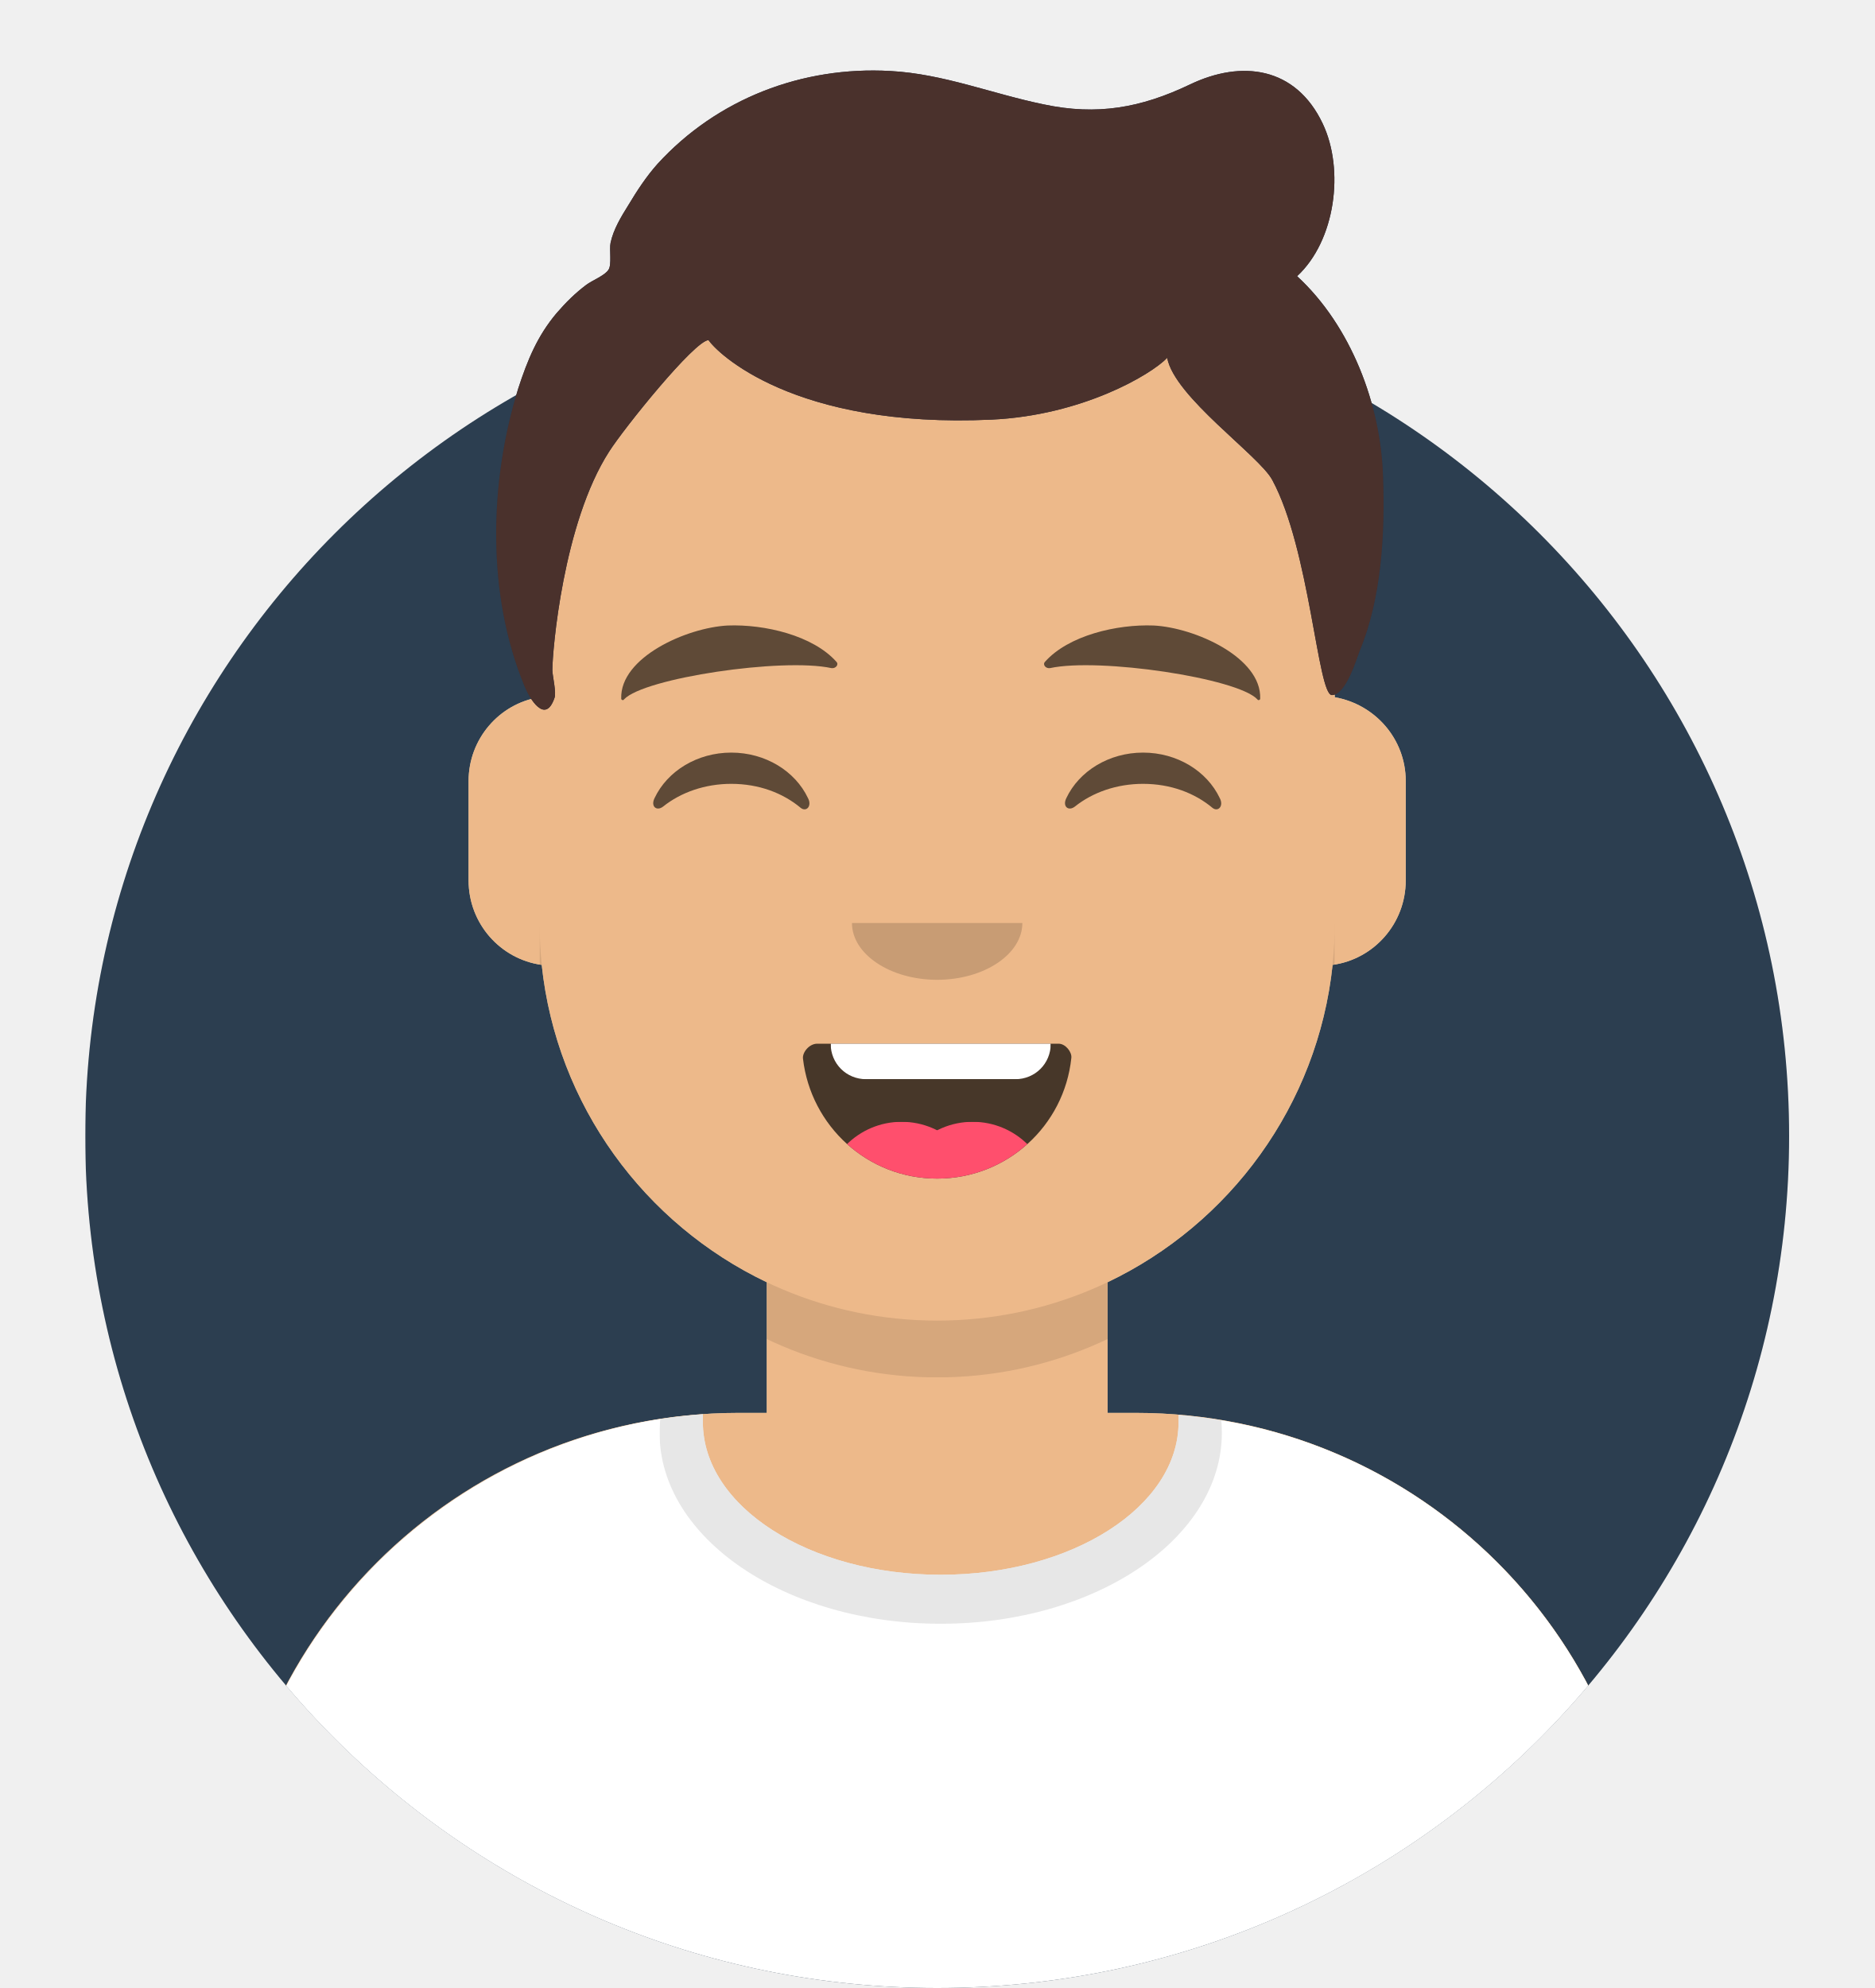
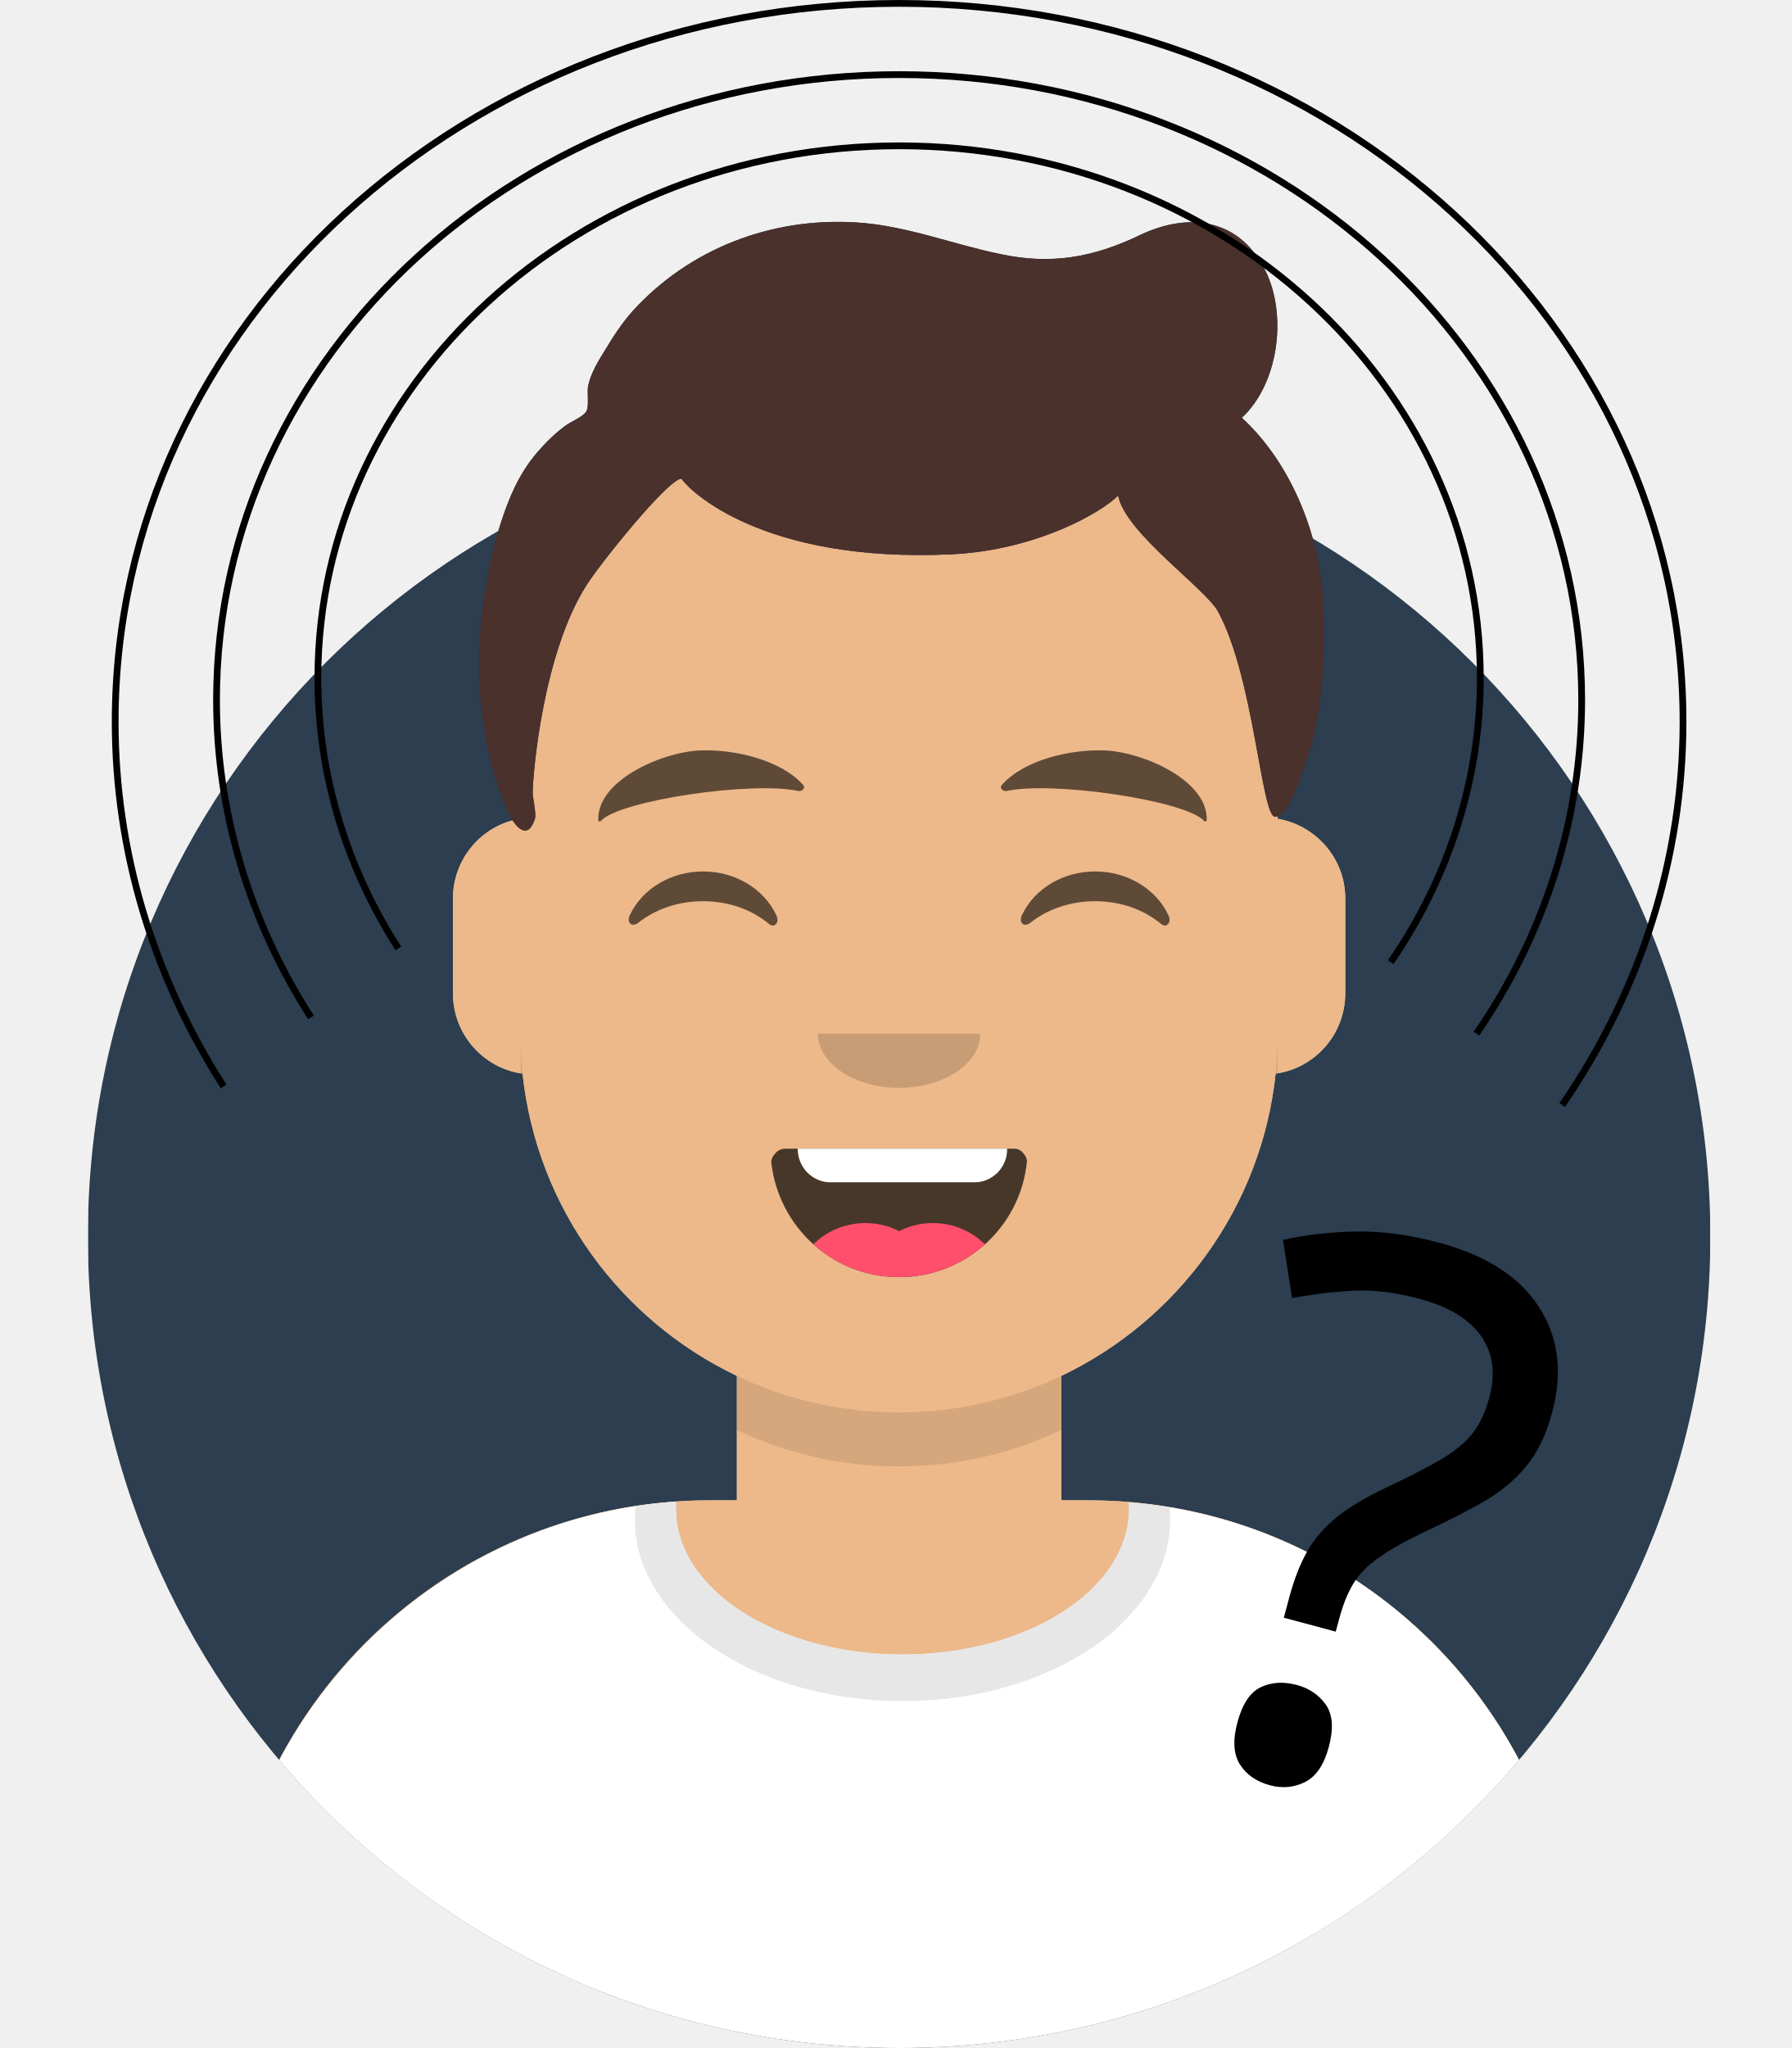
- <svg xmlns="http://www.w3.org/2000/svg" version="1.1" id="Layer_1" x="0px" y="0px" viewBox="0 0 264 280" style="enable-background:new 0 0 264 280;" xml:space="preserve">
-   <style type="text/css">
+ <svg xmlns="http://www.w3.org/2000/svg" version="1.1" id="Layer_1" x="0px" y="0px" viewBox="0 0 265 302.881" xml:space="preserve" width="265" height="302.881">
+   <defs id="defs181" />
+   <style type="text/css" id="style2">
	.st0{fill-rule:evenodd;clip-rule:evenodd;fill:#E6E6E6;}
	.st1{filter:url(#Adobe_OpacityMaskFilter);}
	.st2{fill-rule:evenodd;clip-rule:evenodd;fill:#FFFFFF;}
	.st3{mask:url(#mask-2_1_);}
	.st4{fill-rule:evenodd;clip-rule:evenodd;fill:#2C3E50;}
	.st5{filter:url(#Adobe_OpacityMaskFilter_1_);}
	.st6{mask:url(#mask-4_1_);}
	.st7{fill-rule:evenodd;clip-rule:evenodd;fill:#D0C6AC;}
	.st8{filter:url(#Adobe_OpacityMaskFilter_2_);}
	.st9{mask:url(#mask-6_1_);}
	.st10{fill-rule:evenodd;clip-rule:evenodd;fill:#EDB98A;}
	.st11{filter:url(#Adobe_OpacityMaskFilter_3_);}
	.st12{mask:url(#mask-6_2_);fill-rule:evenodd;clip-rule:evenodd;fill-opacity:0.1;}
	.st13{filter:url(#Adobe_OpacityMaskFilter_4_);}
	.st14{mask:url(#react-mask-952_1_);}
	.st15{filter:url(#Adobe_OpacityMaskFilter_5_);}
	.st16{opacity:0.6;mask:url(#react-mask-952_2_);}
	.st17{fill-rule:evenodd;clip-rule:evenodd;fill-opacity:0.16;}
	.st18{fill-rule:evenodd;clip-rule:evenodd;fill-opacity:0.7;}
	.st19{filter:url(#Adobe_OpacityMaskFilter_6_);}
	.st20{mask:url(#react-mask-934_1_);fill-rule:evenodd;clip-rule:evenodd;fill:#FFFFFF;}
	.st21{filter:url(#Adobe_OpacityMaskFilter_7_);}
	.st22{mask:url(#react-mask-934_2_);}
	.st23{fill-rule:evenodd;clip-rule:evenodd;fill:#FF4F6D;}
	.st24{fill-rule:evenodd;clip-rule:evenodd;fill-opacity:0.6;}
	.st25{filter:url(#Adobe_OpacityMaskFilter_8_);}
	.st26{mask:url(#react-mask-925_1_);}
	.st27{fill-rule:evenodd;clip-rule:evenodd;fill:#28354B;}
	.st28{filter:url(#Adobe_OpacityMaskFilter_9_);}
	.st29{mask:url(#react-mask-924_1_);}
	.st30{fill-rule:evenodd;clip-rule:evenodd;fill:#4A312C;}
</style>
-   <g>
-     <g transform="translate(-825, -1100)">
-       <g transform="translate(825, 1100)">
-         <g id="Circle" transform="translate(12, 40)">
+   <g id="g176" transform="translate(1,22.88142)">
+     <g transform="translate(-825,-1100)" id="g174">
+       <g transform="translate(825,1100)" id="g172">
+         <g id="Circle" transform="translate(12,40)">
          <g id="Circle-Background">
-             <circle class="st0" cx="120" cy="120" r="120" />
-           </g>
-           <defs>
+             <circle class="st0" cx="120" cy="120" r="120" id="circle6" />
+           </g>
+           <defs id="defs12">
            <filter id="Adobe_OpacityMaskFilter" filterUnits="userSpaceOnUse" x="0" y="0" width="240" height="240">
-               <feColorMatrix type="matrix" values="1 0 0 0 0  0 1 0 0 0  0 0 1 0 0  0 0 0 1 0" />
+               <feColorMatrix type="matrix" values="1 0 0 0 0  0 1 0 0 0  0 0 1 0 0  0 0 0 1 0" id="feColorMatrix9" />
            </filter>
          </defs>
          <mask maskUnits="userSpaceOnUse" x="0" y="0" width="240" height="240" id="mask-2_1_">
-             <g class="st1">
+             <g class="st1" id="g15">
              <circle id="path-1_1_" class="st2" cx="120" cy="120" r="120" />
            </g>
          </mask>
-           <g class="st3">
-             <rect class="st4" width="240" height="240" />
+           <g class="st3" mask="url(#mask-2_1_)" id="g20">
+             <rect class="st4" width="240" height="240" id="rect18" x="0" y="0" />
          </g>
        </g>
        <g id="Mask">
			</g>
-         <defs>
+         <defs id="defs27">
          <filter id="Adobe_OpacityMaskFilter_1_" filterUnits="userSpaceOnUse" x="-1" y="0" width="265" height="280">
-             <feColorMatrix type="matrix" values="1 0 0 0 0  0 1 0 0 0  0 0 1 0 0  0 0 0 1 0" />
+             <feColorMatrix type="matrix" values="1 0 0 0 0  0 1 0 0 0  0 0 1 0 0  0 0 0 1 0" id="feColorMatrix24" />
          </filter>
        </defs>
        <mask maskUnits="userSpaceOnUse" x="-1" y="0" width="265" height="280" id="mask-4_1_">
-           <g class="st5">
-             <path id="path-3_1_" class="st2" d="M12,160c0,66.3,53.7,120,120,120s120-53.7,120-120h12V0H0v160H12z" />
+           <g class="st5" id="g30">
+             <path id="path-3_1_" class="st2" d="m 12,160 c 0,66.3 53.7,120 120,120 66.3,0 120,-53.7 120,-120 h 12 V 0 H 0 v 160 z" />
          </g>
        </mask>
-         <g id="Avataaar" class="st6">
-           <g id="Body" transform="translate(32, 36)">
-             <g>
-               <path class="st7" d="M124,144.6V163h4l0,0c39.8,0,72,32.2,72,72v9H0v-9c0-39.8,32.2-72,72-72l0,0h4v-18.4        c-17.2-8.2-29.6-24.9-31.7-44.7C38.5,99.1,34,94.1,34,88V74c0-5.9,4.3-10.9,10-11.8V56l0,0c0-30.9,25.1-56,56-56l0,0l0,0        c30.9,0,56,25.1,56,56v6.2c5.7,1,10,5.9,10,11.8v14c0,6.1-4.5,11.1-10.3,11.9C153.6,119.7,141.2,136.4,124,144.6z" />
-             </g>
-             <defs>
+         <g id="Avataaar" class="st6" mask="url(#mask-4_1_)">
+           <g id="Body" transform="translate(32,36)">
+             <g id="g35">
+               <path class="st7" d="M 124,144.6 V 163 h 4 v 0 c 39.8,0 72,32.2 72,72 v 9 H 0 v -9 c 0,-39.8 32.2,-72 72,-72 v 0 h 4 V 144.6 C 58.8,136.4 46.4,119.7 44.3,99.9 38.5,99.1 34,94.1 34,88 V 74 C 34,68.1 38.3,63.1 44,62.2 V 56 56 C 44,25.1 69.1,0 100,0 v 0 0 c 30.9,0 56,25.1 56,56 v 6.2 c 5.7,1 10,5.9 10,11.8 v 14 c 0,6.1 -4.5,11.1 -10.3,11.9 -2.1,19.8 -14.5,36.5 -31.7,44.7 z" id="path33" />
+             </g>
+             <defs id="defs40">
              <filter id="Adobe_OpacityMaskFilter_2_" filterUnits="userSpaceOnUse" x="-32" y="0" width="264" height="244">
-                 <feColorMatrix type="matrix" values="1 0 0 0 0  0 1 0 0 0  0 0 1 0 0  0 0 0 1 0" />
+                 <feColorMatrix type="matrix" values="1 0 0 0 0  0 1 0 0 0  0 0 1 0 0  0 0 0 1 0" id="feColorMatrix37" />
              </filter>
            </defs>
            <mask maskUnits="userSpaceOnUse" x="-32" y="0" width="264" height="244" id="mask-6_1_">
-               <g class="st8">
-                 <path id="path-5_1_" class="st2" d="M124,144.6V163h4l0,0c39.8,0,72,32.2,72,72v9H0v-9c0-39.8,32.2-72,72-72l0,0h4v-18.4         c-17.2-8.2-29.6-24.9-31.7-44.7C38.5,99.1,34,94.1,34,88V74c0-5.9,4.3-10.9,10-11.8V56l0,0c0-30.9,25.1-56,56-56l0,0l0,0         c30.9,0,56,25.1,56,56v6.2c5.7,1,10,5.9,10,11.8v14c0,6.1-4.5,11.1-10.3,11.9C153.6,119.7,141.2,136.4,124,144.6z" />
-               </g>
-             </mask>
-             <g class="st9">
-               <g id="Color" transform="translate(-32, 0)">
-                 <rect class="st10" width="264" height="244" />
-               </g>
-             </g>
-             <defs>
+               <g class="st8" id="g43">
+                 <path id="path-5_1_" class="st2" d="M 124,144.6 V 163 h 4 v 0 c 39.8,0 72,32.2 72,72 v 9 H 0 v -9 c 0,-39.8 32.2,-72 72,-72 v 0 h 4 V 144.6 C 58.8,136.4 46.4,119.7 44.3,99.9 38.5,99.1 34,94.1 34,88 V 74 C 34,68.1 38.3,63.1 44,62.2 V 56 56 C 44,25.1 69.1,0 100,0 v 0 0 c 30.9,0 56,25.1 56,56 v 6.2 c 5.7,1 10,5.9 10,11.8 v 14 c 0,6.1 -4.5,11.1 -10.3,11.9 -2.1,19.8 -14.5,36.5 -31.7,44.7 z" />
+               </g>
+             </mask>
+             <g class="st9" mask="url(#mask-6_1_)" id="g49">
+               <g id="Color" transform="translate(-32)">
+                 <rect class="st10" width="264" height="244" id="rect46" x="0" y="0" />
+               </g>
+             </g>
+             <defs id="defs54">
              <filter id="Adobe_OpacityMaskFilter_3_" filterUnits="userSpaceOnUse" x="44" y="79" width="112" height="79">
-                 <feColorMatrix type="matrix" values="1 0 0 0 0  0 1 0 0 0  0 0 1 0 0  0 0 0 1 0" />
+                 <feColorMatrix type="matrix" values="1 0 0 0 0  0 1 0 0 0  0 0 1 0 0  0 0 0 1 0" id="feColorMatrix51" />
              </filter>
            </defs>
            <mask maskUnits="userSpaceOnUse" x="44" y="79" width="112" height="79" id="mask-6_2_">
-               <g class="st11">
-                 <path id="path-5_2_" class="st2" d="M124,144.6V163h4l0,0c39.8,0,72,32.2,72,72v9H0v-9c0-39.8,32.2-72,72-72l0,0h4v-18.4         c-17.2-8.2-29.6-24.9-31.7-44.7C38.5,99.1,34,94.1,34,88V74c0-5.9,4.3-10.9,10-11.8V56l0,0c0-30.9,25.1-56,56-56l0,0l0,0         c30.9,0,56,25.1,56,56v6.2c5.7,1,10,5.9,10,11.8v14c0,6.1-4.5,11.1-10.3,11.9C153.6,119.7,141.2,136.4,124,144.6z" />
-               </g>
-             </mask>
-             <path id="Neck-Shadow" class="st12" d="M156,79v23c0,30.9-25.1,56-56,56s-56-25.1-56-56V79v15c0,30.9,25.1,56,56,56       s56-25.1,56-56V79z" />
-           </g>
-           <g transform="translate(0, 170)">
+               <g class="st11" id="g57">
+                 <path id="path-5_2_" class="st2" d="M 124,144.6 V 163 h 4 v 0 c 39.8,0 72,32.2 72,72 v 9 H 0 v -9 c 0,-39.8 32.2,-72 72,-72 v 0 h 4 V 144.6 C 58.8,136.4 46.4,119.7 44.3,99.9 38.5,99.1 34,94.1 34,88 V 74 C 34,68.1 38.3,63.1 44,62.2 V 56 56 C 44,25.1 69.1,0 100,0 v 0 0 c 30.9,0 56,25.1 56,56 v 6.2 c 5.7,1 10,5.9 10,11.8 v 14 c 0,6.1 -4.5,11.1 -10.3,11.9 -2.1,19.8 -14.5,36.5 -31.7,44.7 z" />
+               </g>
+             </mask>
+             <path id="Neck-Shadow" class="st12" d="m 156,79 v 23 c 0,30.9 -25.1,56 -56,56 -30.9,0 -56,-25.1 -56,-56 V 79 94 c 0,30.9 25.1,56 56,56 30.9,0 56,-25.1 56,-56 z" mask="url(#mask-6_2_)" />
+           </g>
+           <g transform="translate(0,170)" id="g92">
            <g id="Clothes">
-               <path class="st0" d="M166,29.3c37,3,66,34,66,71.8v8.9H32v-8.9C32,63,61.6,31.8,99,29.2c0,0.4,0,0.7,0,1.1        c0,11.9,15,21.5,33.5,21.5S166,42.2,166,30.3C166,30,166,29.6,166,29.3z" />
-             </g>
-             <defs>
+               <path class="st0" d="m 166,29.3 c 37,3 66,34 66,71.8 V 110 H 32 v -8.9 C 32,63 61.6,31.8 99,29.2 c 0,0.4 0,0.7 0,1.1 0,11.9 15,21.5 33.5,21.5 18.5,0 33.5,-9.6 33.5,-21.5 0,-0.3 0,-0.7 0,-1 z" id="path62" />
+             </g>
+             <defs id="defs68">
              <filter id="Adobe_OpacityMaskFilter_4_" filterUnits="userSpaceOnUse" x="0" y="0" width="264" height="110">
-                 <feColorMatrix type="matrix" values="1 0 0 0 0  0 1 0 0 0  0 0 1 0 0  0 0 0 1 0" />
+                 <feColorMatrix type="matrix" values="1 0 0 0 0  0 1 0 0 0  0 0 1 0 0  0 0 0 1 0" id="feColorMatrix65" />
              </filter>
            </defs>
            <mask maskUnits="userSpaceOnUse" x="0" y="0" width="264" height="110" id="react-mask-952_1_">
-               <g class="st13">
-                 <path id="react-path-951_1_" class="st2" d="M166,29.3c37,3,66,34,66,71.8v8.9H32v-8.9C32,63,61.6,31.8,99,29.2         c0,0.4,0,0.7,0,1.1c0,11.9,15,21.5,33.5,21.5S166,42.2,166,30.3C166,30,166,29.6,166,29.3z" />
-               </g>
-             </mask>
-             <g class="st14">
-               <rect class="st2" width="264" height="110" />
-             </g>
-             <defs>
+               <g class="st13" id="g71">
+                 <path id="react-path-951_1_" class="st2" d="m 166,29.3 c 37,3 66,34 66,71.8 V 110 H 32 v -8.9 C 32,63 61.6,31.8 99,29.2 c 0,0.4 0,0.7 0,1.1 0,11.9 15,21.5 33.5,21.5 18.5,0 33.5,-9.6 33.5,-21.5 0,-0.3 0,-0.7 0,-1 z" />
+               </g>
+             </mask>
+             <g class="st14" mask="url(#react-mask-952_1_)" id="g76">
+               <rect class="st2" width="264" height="110" id="rect74" x="0" y="0" />
+             </g>
+             <defs id="defs81">
              <filter id="Adobe_OpacityMaskFilter_5_" filterUnits="userSpaceOnUse" x="92.9" y="4.9" width="79.3" height="53.8">
-                 <feColorMatrix type="matrix" values="1 0 0 0 0  0 1 0 0 0  0 0 1 0 0  0 0 0 1 0" />
+                 <feColorMatrix type="matrix" values="1 0 0 0 0  0 1 0 0 0  0 0 1 0 0  0 0 0 1 0" id="feColorMatrix78" />
              </filter>
            </defs>
            <mask maskUnits="userSpaceOnUse" x="92.9" y="4.9" width="79.3" height="53.8" id="react-mask-952_2_">
-               <g class="st15">
-                 <path id="react-path-951_2_" class="st2" d="M166,29.3c37,3,66,34,66,71.8v8.9H32v-8.9C32,63,61.6,31.8,99,29.2         c0,0.4,0,0.7,0,1.1c0,11.9,15,21.5,33.5,21.5S166,42.2,166,30.3C166,30,166,29.6,166,29.3z" />
-               </g>
-             </mask>
-             <g id="Shadowy" class="st16">
-               <g transform="translate(92, 4)">
-                 <ellipse class="st17" cx="40.5" cy="27.8" rx="39.6" ry="26.9" />
-               </g>
-             </g>
-           </g>
-           <g id="Face" transform="translate(76, 82)">
-             <g transform="translate(2, 52)">
+               <g class="st15" id="g84">
+                 <path id="react-path-951_2_" class="st2" d="m 166,29.3 c 37,3 66,34 66,71.8 V 110 H 32 v -8.9 C 32,63 61.6,31.8 99,29.2 c 0,0.4 0,0.7 0,1.1 0,11.9 15,21.5 33.5,21.5 18.5,0 33.5,-9.6 33.5,-21.5 0,-0.3 0,-0.7 0,-1 z" />
+               </g>
+             </mask>
+             <g id="Shadowy" class="st16" mask="url(#react-mask-952_2_)">
+               <g transform="translate(92,4)" id="g89">
+                 <ellipse class="st17" cx="40.5" cy="27.8" rx="39.6" ry="26.9" id="ellipse87" />
+               </g>
+             </g>
+           </g>
+           <g id="Face" transform="translate(76,82)">
+             <g transform="translate(2,52)" id="g123">
              <g id="Mouth">
-                 <path class="st18" d="M35.1,15.1C36.2,24.6,44.2,32,54,32c9.8,0,17.9-7.4,18.9-17c0.1-0.8-0.8-2-1.8-2c-14.9,0-26.3,0-34,0         C36,13,35,14.2,35.1,15.1z" />
-               </g>
-               <defs>
+                 <path class="st18" d="M 35.1,15.1 C 36.2,24.6 44.2,32 54,32 c 9.8,0 17.9,-7.4 18.9,-17 0.1,-0.8 -0.8,-2 -1.8,-2 -14.9,0 -26.3,0 -34,0 -1.1,0 -2.1,1.2 -2,2.1 z" id="path94" />
+               </g>
+               <defs id="defs100">
                <filter id="Adobe_OpacityMaskFilter_6_" filterUnits="userSpaceOnUse" x="39" y="2" width="31" height="16">
-                   <feColorMatrix type="matrix" values="1 0 0 0 0  0 1 0 0 0  0 0 1 0 0  0 0 0 1 0" />
+                   <feColorMatrix type="matrix" values="1 0 0 0 0  0 1 0 0 0  0 0 1 0 0  0 0 0 1 0" id="feColorMatrix97" />
                </filter>
              </defs>
              <mask maskUnits="userSpaceOnUse" x="39" y="2" width="31" height="16" id="react-mask-934_1_">
-                 <g class="st19">
-                   <path id="react-path-933_1_" class="st2" d="M35.1,15.1C36.2,24.6,44.2,32,54,32c9.8,0,17.9-7.4,18.9-17          c0.1-0.8-0.8-2-1.8-2c-14.9,0-26.3,0-34,0C36,13,35,14.2,35.1,15.1z" />
+                 <g class="st19" id="g103">
+                   <path id="react-path-933_1_" class="st2" d="M 35.1,15.1 C 36.2,24.6 44.2,32 54,32 c 9.8,0 17.9,-7.4 18.9,-17 0.1,-0.8 -0.8,-2 -1.8,-2 -14.9,0 -26.3,0 -34,0 -1.1,0 -2.1,1.2 -2,2.1 z" />
                </g>
              </mask>
-               <path id="Teeth" class="st20" d="M44,2h21c2.8,0,5,2.2,5,5v6c0,2.8-2.2,5-5,5H44c-2.8,0-5-2.2-5-5V7C39,4.2,41.2,2,44,2z" />
-               <defs>
+               <path id="Teeth" class="st20" d="m 44,2 h 21 c 2.8,0 5,2.2 5,5 v 6 c 0,2.8 -2.2,5 -5,5 H 44 c -2.8,0 -5,-2.2 -5,-5 V 7 c 0,-2.8 2.2,-5 5,-5 z" mask="url(#react-mask-934_1_)" />
+               <defs id="defs110">
                <filter id="Adobe_OpacityMaskFilter_7_" filterUnits="userSpaceOnUse" x="38" y="24" width="32" height="22">
-                   <feColorMatrix type="matrix" values="1 0 0 0 0  0 1 0 0 0  0 0 1 0 0  0 0 0 1 0" />
+                   <feColorMatrix type="matrix" values="1 0 0 0 0  0 1 0 0 0  0 0 1 0 0  0 0 0 1 0" id="feColorMatrix107" />
                </filter>
              </defs>
              <mask maskUnits="userSpaceOnUse" x="38" y="24" width="32" height="22" id="react-mask-934_2_">
-                 <g class="st21">
-                   <path id="react-path-933_2_" class="st2" d="M35.1,15.1C36.2,24.6,44.2,32,54,32c9.8,0,17.9-7.4,18.9-17          c0.1-0.8-0.8-2-1.8-2c-14.9,0-26.3,0-34,0C36,13,35,14.2,35.1,15.1z" />
+                 <g class="st21" id="g113">
+                   <path id="react-path-933_2_" class="st2" d="M 35.1,15.1 C 36.2,24.6 44.2,32 54,32 c 9.8,0 17.9,-7.4 18.9,-17 0.1,-0.8 -0.8,-2 -1.8,-2 -14.9,0 -26.3,0 -34,0 -1.1,0 -2.1,1.2 -2,2.1 z" />
                </g>
              </mask>
-               <g id="Tongue" class="st22">
-                 <g transform="translate(38, 24)">
-                   <circle class="st23" cx="11" cy="11" r="11" />
-                   <circle class="st23" cx="21" cy="11" r="11" />
-                 </g>
-               </g>
-             </g>
-             <g transform="translate(28, 40)">
-               <path id="Nose" class="st17" d="M16,8c0,4.4,5.4,8,12,8l0,0c6.6,0,12-3.6,12-8" />
-             </g>
-             <g transform="translate(0, 8)">
-               <path id="Squint" class="st24" d="M16.2,22.4C18,18.6,22.2,16,27,16c4.8,0,9,2.6,10.8,6.4c0.6,1.1-0.2,2-1,1.4        c-2.5-2.1-5.9-3.4-9.8-3.4c-3.7,0-7.1,1.2-9.6,3.2C16.5,24.3,15.6,23.6,16.2,22.4z" />
-               <path class="st24" d="M74.2,22.4C76,18.6,80.2,16,85,16c4.8,0,9,2.6,10.8,6.4c0.6,1.1-0.2,2-1,1.4c-2.5-2.1-5.9-3.4-9.8-3.4        c-3.7,0-7.1,1.2-9.6,3.2C74.5,24.3,73.6,23.6,74.2,22.4z" />
-             </g>
-             <g>
-               <path id="Eyebrow" class="st24" d="M26.5,6.1c-5.8,0.3-15.2,4.5-15,10.3c0,0.2,0.3,0.3,0.4,0.1c2.8-3,22.3-5.9,29.2-4.4        c0.6,0.1,1.1-0.5,0.7-0.9C38.5,7.5,31.7,5.9,26.5,6.1" />
-               <path class="st24" d="M86.5,6.1c5.8,0.3,15.2,4.5,15,10.3c0,0.2-0.3,0.3-0.4,0.1c-2.8-3-22.3-5.9-29.2-4.4        c-0.6,0.1-1.1-0.5-0.7-0.9C74.5,7.5,81.3,5.9,86.5,6.1" />
+               <g id="Tongue" class="st22" mask="url(#react-mask-934_2_)">
+                 <g transform="translate(38,24)" id="g120">
+                   <circle class="st23" cx="11" cy="11" r="11" id="circle116" />
+                   <circle class="st23" cx="21" cy="11" r="11" id="circle118" />
+                 </g>
+               </g>
+             </g>
+             <g transform="translate(28,40)" id="g126">
+               <path id="Nose" class="st17" d="m 16,8 c 0,4.4 5.4,8 12,8 v 0 c 6.6,0 12,-3.6 12,-8" />
+             </g>
+             <g transform="translate(0,8)" id="g131">
+               <path id="Squint" class="st24" d="M 16.2,22.4 C 18,18.6 22.2,16 27,16 c 4.8,0 9,2.6 10.8,6.4 0.6,1.1 -0.2,2 -1,1.4 -2.5,-2.1 -5.9,-3.4 -9.8,-3.4 -3.7,0 -7.1,1.2 -9.6,3.2 -0.9,0.7 -1.8,0 -1.2,-1.2 z" />
+               <path class="st24" d="M 74.2,22.4 C 76,18.6 80.2,16 85,16 c 4.8,0 9,2.6 10.8,6.4 0.6,1.1 -0.2,2 -1,1.4 -2.5,-2.1 -5.9,-3.4 -9.8,-3.4 -3.7,0 -7.1,1.2 -9.6,3.2 -0.9,0.7 -1.8,0 -1.2,-1.2 z" id="path129" />
+             </g>
+             <g id="g136">
+               <path id="Eyebrow" class="st24" d="m 26.5,6.1 c -5.8,0.3 -15.2,4.5 -15,10.3 0,0.2 0.3,0.3 0.4,0.1 2.8,-3 22.3,-5.9 29.2,-4.4 0.6,0.1 1.1,-0.5 0.7,-0.9 C 38.5,7.5 31.7,5.9 26.5,6.1" />
+               <path class="st24" d="m 86.5,6.1 c 5.8,0.3 15.2,4.5 15,10.3 0,0.2 -0.3,0.3 -0.4,0.1 -2.8,-3 -22.3,-5.9 -29.2,-4.4 -0.6,0.1 -1.1,-0.5 -0.7,-0.9 3.3,-3.7 10.1,-5.3 15.3,-5.1" id="path134" />
            </g>
          </g>
          <g id="Top">
-             <defs>
+             <defs id="defs142">
              <filter id="Adobe_OpacityMaskFilter_8_" filterUnits="userSpaceOnUse" x="-1" y="0" width="264" height="280">
-                 <feColorMatrix type="matrix" values="1 0 0 0 0  0 1 0 0 0  0 0 1 0 0  0 0 0 1 0" />
+                 <feColorMatrix type="matrix" values="1 0 0 0 0  0 1 0 0 0  0 0 1 0 0  0 0 0 1 0" id="feColorMatrix139" />
              </filter>
            </defs>
            <mask maskUnits="userSpaceOnUse" x="-1" y="0" width="264" height="280" id="react-mask-925_1_">
-               <g class="st25">
-                 <rect id="react-path-927_1_" class="st2" width="264" height="280" />
-               </g>
-             </mask>
-             <g class="st26">
-               <g transform="translate(-1, 0)">
+               <g class="st25" id="g145">
+                 <rect id="react-path-927_1_" class="st2" width="264" height="280" x="0" y="0" />
+               </g>
+             </mask>
+             <g class="st26" mask="url(#react-mask-925_1_)" id="g168">
+               <g transform="translate(-1)" id="g166">
                <g id="Short-Hair">
-                   <path class="st27" d="M183.7,38.9c5.4-5,6.7-15,3.6-21.5c-3.8-8-11.4-9-18.7-5.5c-6.9,3.3-13.1,4.4-20.6,2.8          c-7.3-1.5-14.1-4.3-21.6-4.7C114,9.3,102,13.9,93.6,23.1c-1.6,1.8-2.9,3.8-4.1,5.8c-1,1.6-2.1,3.4-2.5,5.3          c-0.2,0.9,0.2,3.1-0.3,3.8c-0.5,0.8-2.3,1.5-3.1,2.1c-1.6,1.2-2.9,2.5-4.2,4c-2.7,3.2-4.1,6.6-5.4,10.6          c-4.1,13.2-4.5,29,0.9,42c0.7,1.7,2.9,5.4,4.2,1.6c0.3-0.7-0.3-3.2-0.3-3.9c0-2.7,1.5-20.7,8-30.8c2.1-3.3,12-15.6,14-15.7          c1.1,1.7,11.9,12.5,39.9,11.2c12.7-0.6,22.4-6.3,24.7-8.7c1,5.5,13,13.8,14.8,17.2c5.3,9.8,6.4,30.3,8.4,30.3          s3.5-5.2,3.9-6.2c3.1-7.4,3.6-16.6,3.3-24.6C195.5,57,191.3,45.9,183.7,38.9z" />
-                 </g>
-                 <defs>
+                   <path class="st27" d="m 183.7,38.9 c 5.4,-5 6.7,-15 3.6,-21.5 -3.8,-8 -11.4,-9 -18.7,-5.5 -6.9,3.3 -13.1,4.4 -20.6,2.8 C 140.7,13.2 133.9,10.4 126.4,10 114,9.3 102,13.9 93.6,23.1 c -1.6,1.8 -2.9,3.8 -4.1,5.8 -1,1.6 -2.1,3.4 -2.5,5.3 -0.2,0.9 0.2,3.1 -0.3,3.8 -0.5,0.8 -2.3,1.5 -3.1,2.1 -1.6,1.2 -2.9,2.5 -4.2,4 -2.7,3.2 -4.1,6.6 -5.4,10.6 -4.1,13.2 -4.5,29 0.9,42 0.7,1.7 2.9,5.4 4.2,1.6 0.3,-0.7 -0.3,-3.2 -0.3,-3.9 0,-2.7 1.5,-20.7 8,-30.8 2.1,-3.3 12,-15.6 14,-15.7 1.1,1.7 11.9,12.5 39.9,11.2 12.7,-0.6 22.4,-6.3 24.7,-8.7 1,5.5 13,13.8 14.8,17.2 5.3,9.8 6.4,30.3 8.4,30.3 2,0 3.5,-5.2 3.9,-6.2 3.1,-7.4 3.6,-16.6 3.3,-24.6 C 195.5,57 191.3,45.9 183.7,38.9 Z" id="path148" />
+                 </g>
+                 <defs id="defs154">
                  <filter id="Adobe_OpacityMaskFilter_9_" filterUnits="userSpaceOnUse" x="0" y="0" width="264" height="280">
-                     <feColorMatrix type="matrix" values="1 0 0 0 0  0 1 0 0 0  0 0 1 0 0  0 0 0 1 0" />
+                     <feColorMatrix type="matrix" values="1 0 0 0 0  0 1 0 0 0  0 0 1 0 0  0 0 0 1 0" id="feColorMatrix151" />
                  </filter>
                </defs>
                <mask maskUnits="userSpaceOnUse" x="0" y="0" width="264" height="280" id="react-mask-924_1_">
-                   <g class="st28">
-                     <path id="react-path-926_1_" class="st2" d="M183.7,38.9c5.4-5,6.7-15,3.6-21.5c-3.8-8-11.4-9-18.7-5.5           c-6.9,3.3-13.1,4.4-20.6,2.8c-7.3-1.5-14.1-4.3-21.6-4.7C114,9.3,102,13.9,93.6,23.1c-1.6,1.8-2.9,3.8-4.1,5.8           c-1,1.6-2.1,3.4-2.5,5.3c-0.2,0.9,0.2,3.1-0.3,3.8c-0.5,0.8-2.3,1.5-3.1,2.1c-1.6,1.2-2.9,2.5-4.2,4           c-2.7,3.2-4.1,6.6-5.4,10.6c-4.1,13.2-4.5,29,0.9,42c0.7,1.7,2.9,5.4,4.2,1.6c0.3-0.7-0.3-3.2-0.3-3.9           c0-2.7,1.5-20.7,8-30.8c2.1-3.3,12-15.6,14-15.7c1.1,1.7,11.9,12.5,39.9,11.2c12.7-0.6,22.4-6.3,24.7-8.7           c1,5.5,13,13.8,14.8,17.2c5.3,9.8,6.4,30.3,8.4,30.3s3.5-5.2,3.9-6.2c3.1-7.4,3.6-16.6,3.3-24.6           C195.5,57,191.3,45.9,183.7,38.9z" />
+                   <g class="st28" id="g157">
+                     <path id="react-path-926_1_" class="st2" d="m 183.7,38.9 c 5.4,-5 6.7,-15 3.6,-21.5 -3.8,-8 -11.4,-9 -18.7,-5.5 -6.9,3.3 -13.1,4.4 -20.6,2.8 C 140.7,13.2 133.9,10.4 126.4,10 114,9.3 102,13.9 93.6,23.1 c -1.6,1.8 -2.9,3.8 -4.1,5.8 -1,1.6 -2.1,3.4 -2.5,5.3 -0.2,0.9 0.2,3.1 -0.3,3.8 -0.5,0.8 -2.3,1.5 -3.1,2.1 -1.6,1.2 -2.9,2.5 -4.2,4 -2.7,3.2 -4.1,6.6 -5.4,10.6 -4.1,13.2 -4.5,29 0.9,42 0.7,1.7 2.9,5.4 4.2,1.6 0.3,-0.7 -0.3,-3.2 -0.3,-3.9 0,-2.7 1.5,-20.7 8,-30.8 2.1,-3.3 12,-15.6 14,-15.7 1.1,1.7 11.9,12.5 39.9,11.2 12.7,-0.6 22.4,-6.3 24.7,-8.7 1,5.5 13,13.8 14.8,17.2 5.3,9.8 6.4,30.3 8.4,30.3 2,0 3.5,-5.2 3.9,-6.2 3.1,-7.4 3.6,-16.6 3.3,-24.6 C 195.5,57 191.3,45.9 183.7,38.9 Z" />
                  </g>
                </mask>
-                 <g class="st29">
-                   <g transform="translate(0, 0) ">
-                     <rect class="st30" width="264" height="280" />
+                 <g class="st29" mask="url(#react-mask-924_1_)" id="g164">
+                   <g id="g162">
+                     <rect class="st30" width="264" height="280" id="rect160" x="0" y="0" />
                  </g>
                </g>
              </g>
            </g>
          </g>
        </g>
      </g>
    </g>
  </g>
+   <path id="path1020" style="font-variation-settings:'wdth' 100, 'wght' 300;fill:none;stroke:#000000;stroke-width:1;stroke-miterlimit:4;stroke-dasharray:none" d="M 58.924,140.257 A 85.976,78.729 0 0 1 47.024,100.293 85.976,78.729 0 0 1 133,21.564 85.976,78.729 0 0 1 218.976,100.293 v 0 a 85.976,78.729 0 0 1 -13.257,42.001" />
+   <path id="path1660" style="font-variation-settings:'wdth' 100, 'wght' 300;fill:none;stroke:#000000;stroke-width:1;stroke-miterlimit:4;stroke-dasharray:none" d="M 46.006,150.47 A 100.97,92.489 0 0 1 32.03,103.522 100.97,92.489 0 0 1 133,11.033 100.97,92.489 0 0 1 233.97,103.522 v 0 A 100.97,92.489 0 0 1 218.402,152.863" />
+   <path id="path1662" style="font-variation-settings:'wdth' 100, 'wght' 300;fill:none;stroke:#000000;stroke-width:1;stroke-miterlimit:4;stroke-dasharray:none" d="M 33.089,160.679 A 115.962,106.247 0 0 1 17.038,106.747 115.962,106.247 0 0 1 133,0.5 115.962,106.247 0 0 1 248.962,106.747 v 0 a 115.962,106.247 0 0 1 -17.88,56.681" />
+   <text xml:space="preserve" style="font-size:113.803px;line-height:1.25;font-family:Bahnschrift;-inkscape-font-specification:Bahnschrift;letter-spacing:0px;stroke-width:1" x="229.42" y="204.817" id="text2876" transform="rotate(15)">
+     <tspan id="tspan2874" x="229.42" y="204.817" style="font-style:normal;font-variant:normal;font-weight:normal;font-stretch:normal;font-family:'Bauhaus 93';-inkscape-font-specification:'Bauhaus 93, ';stroke-width:1">?</tspan>
+   </text>
</svg>
